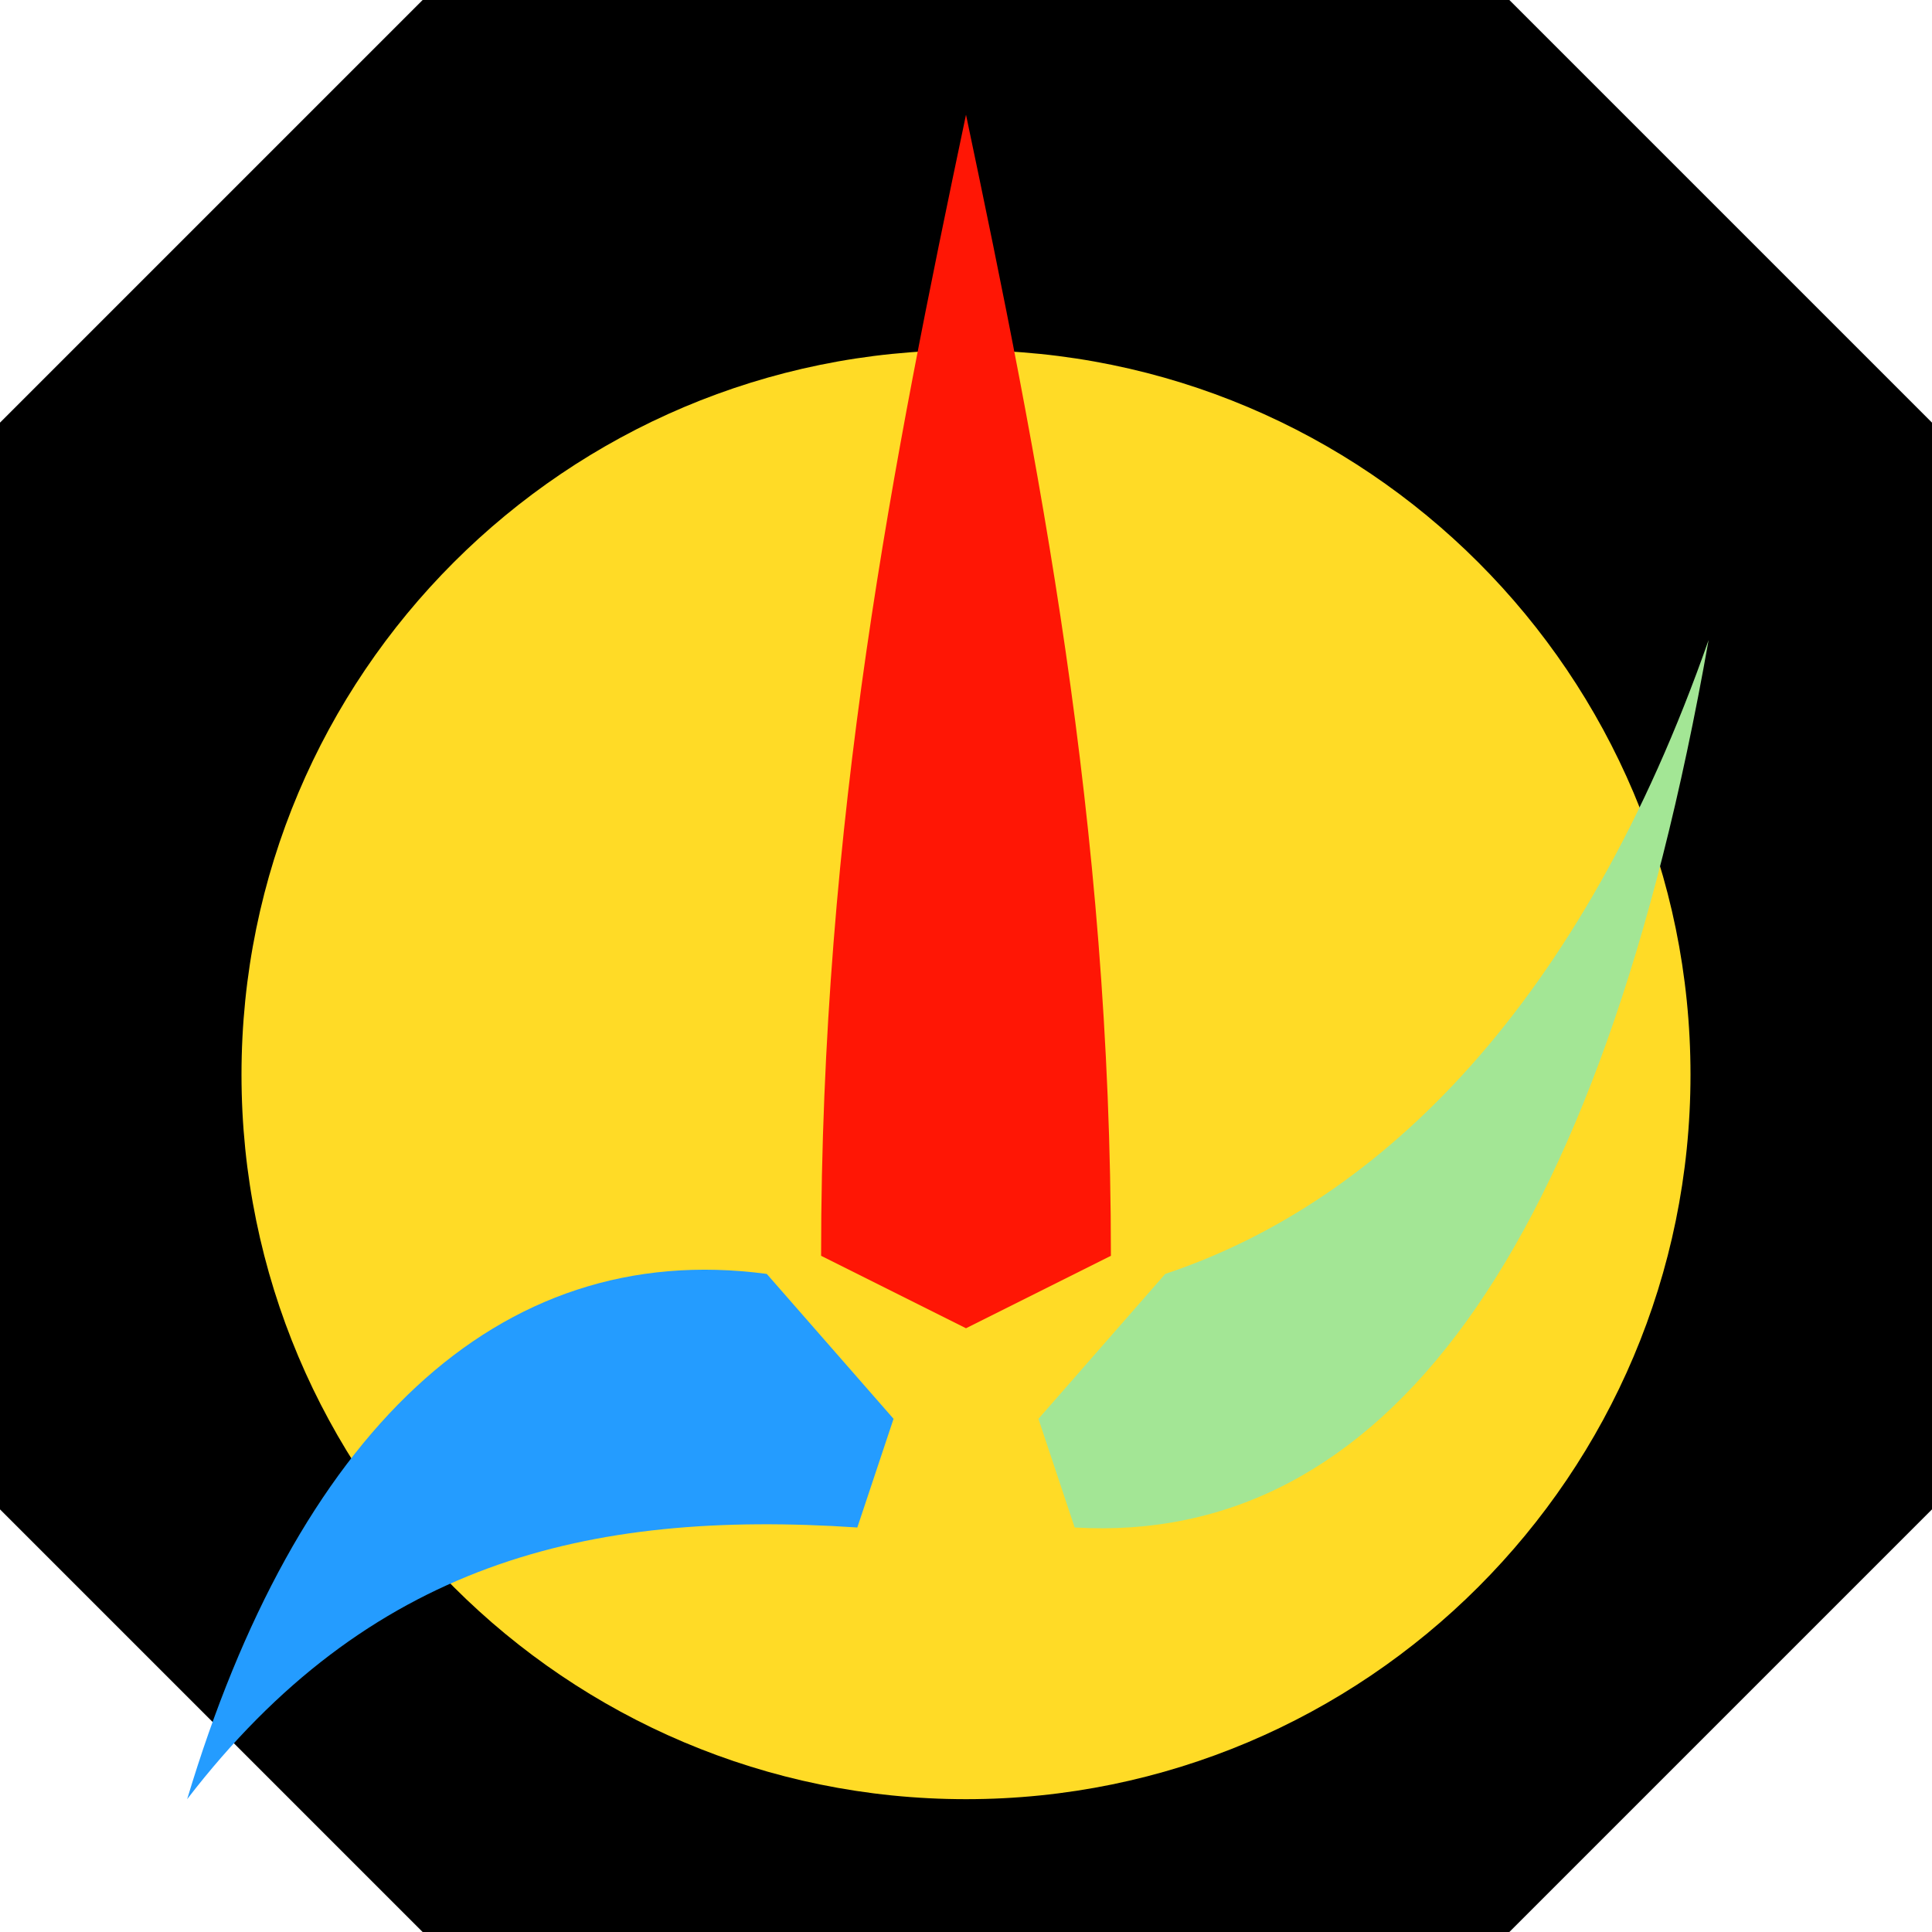
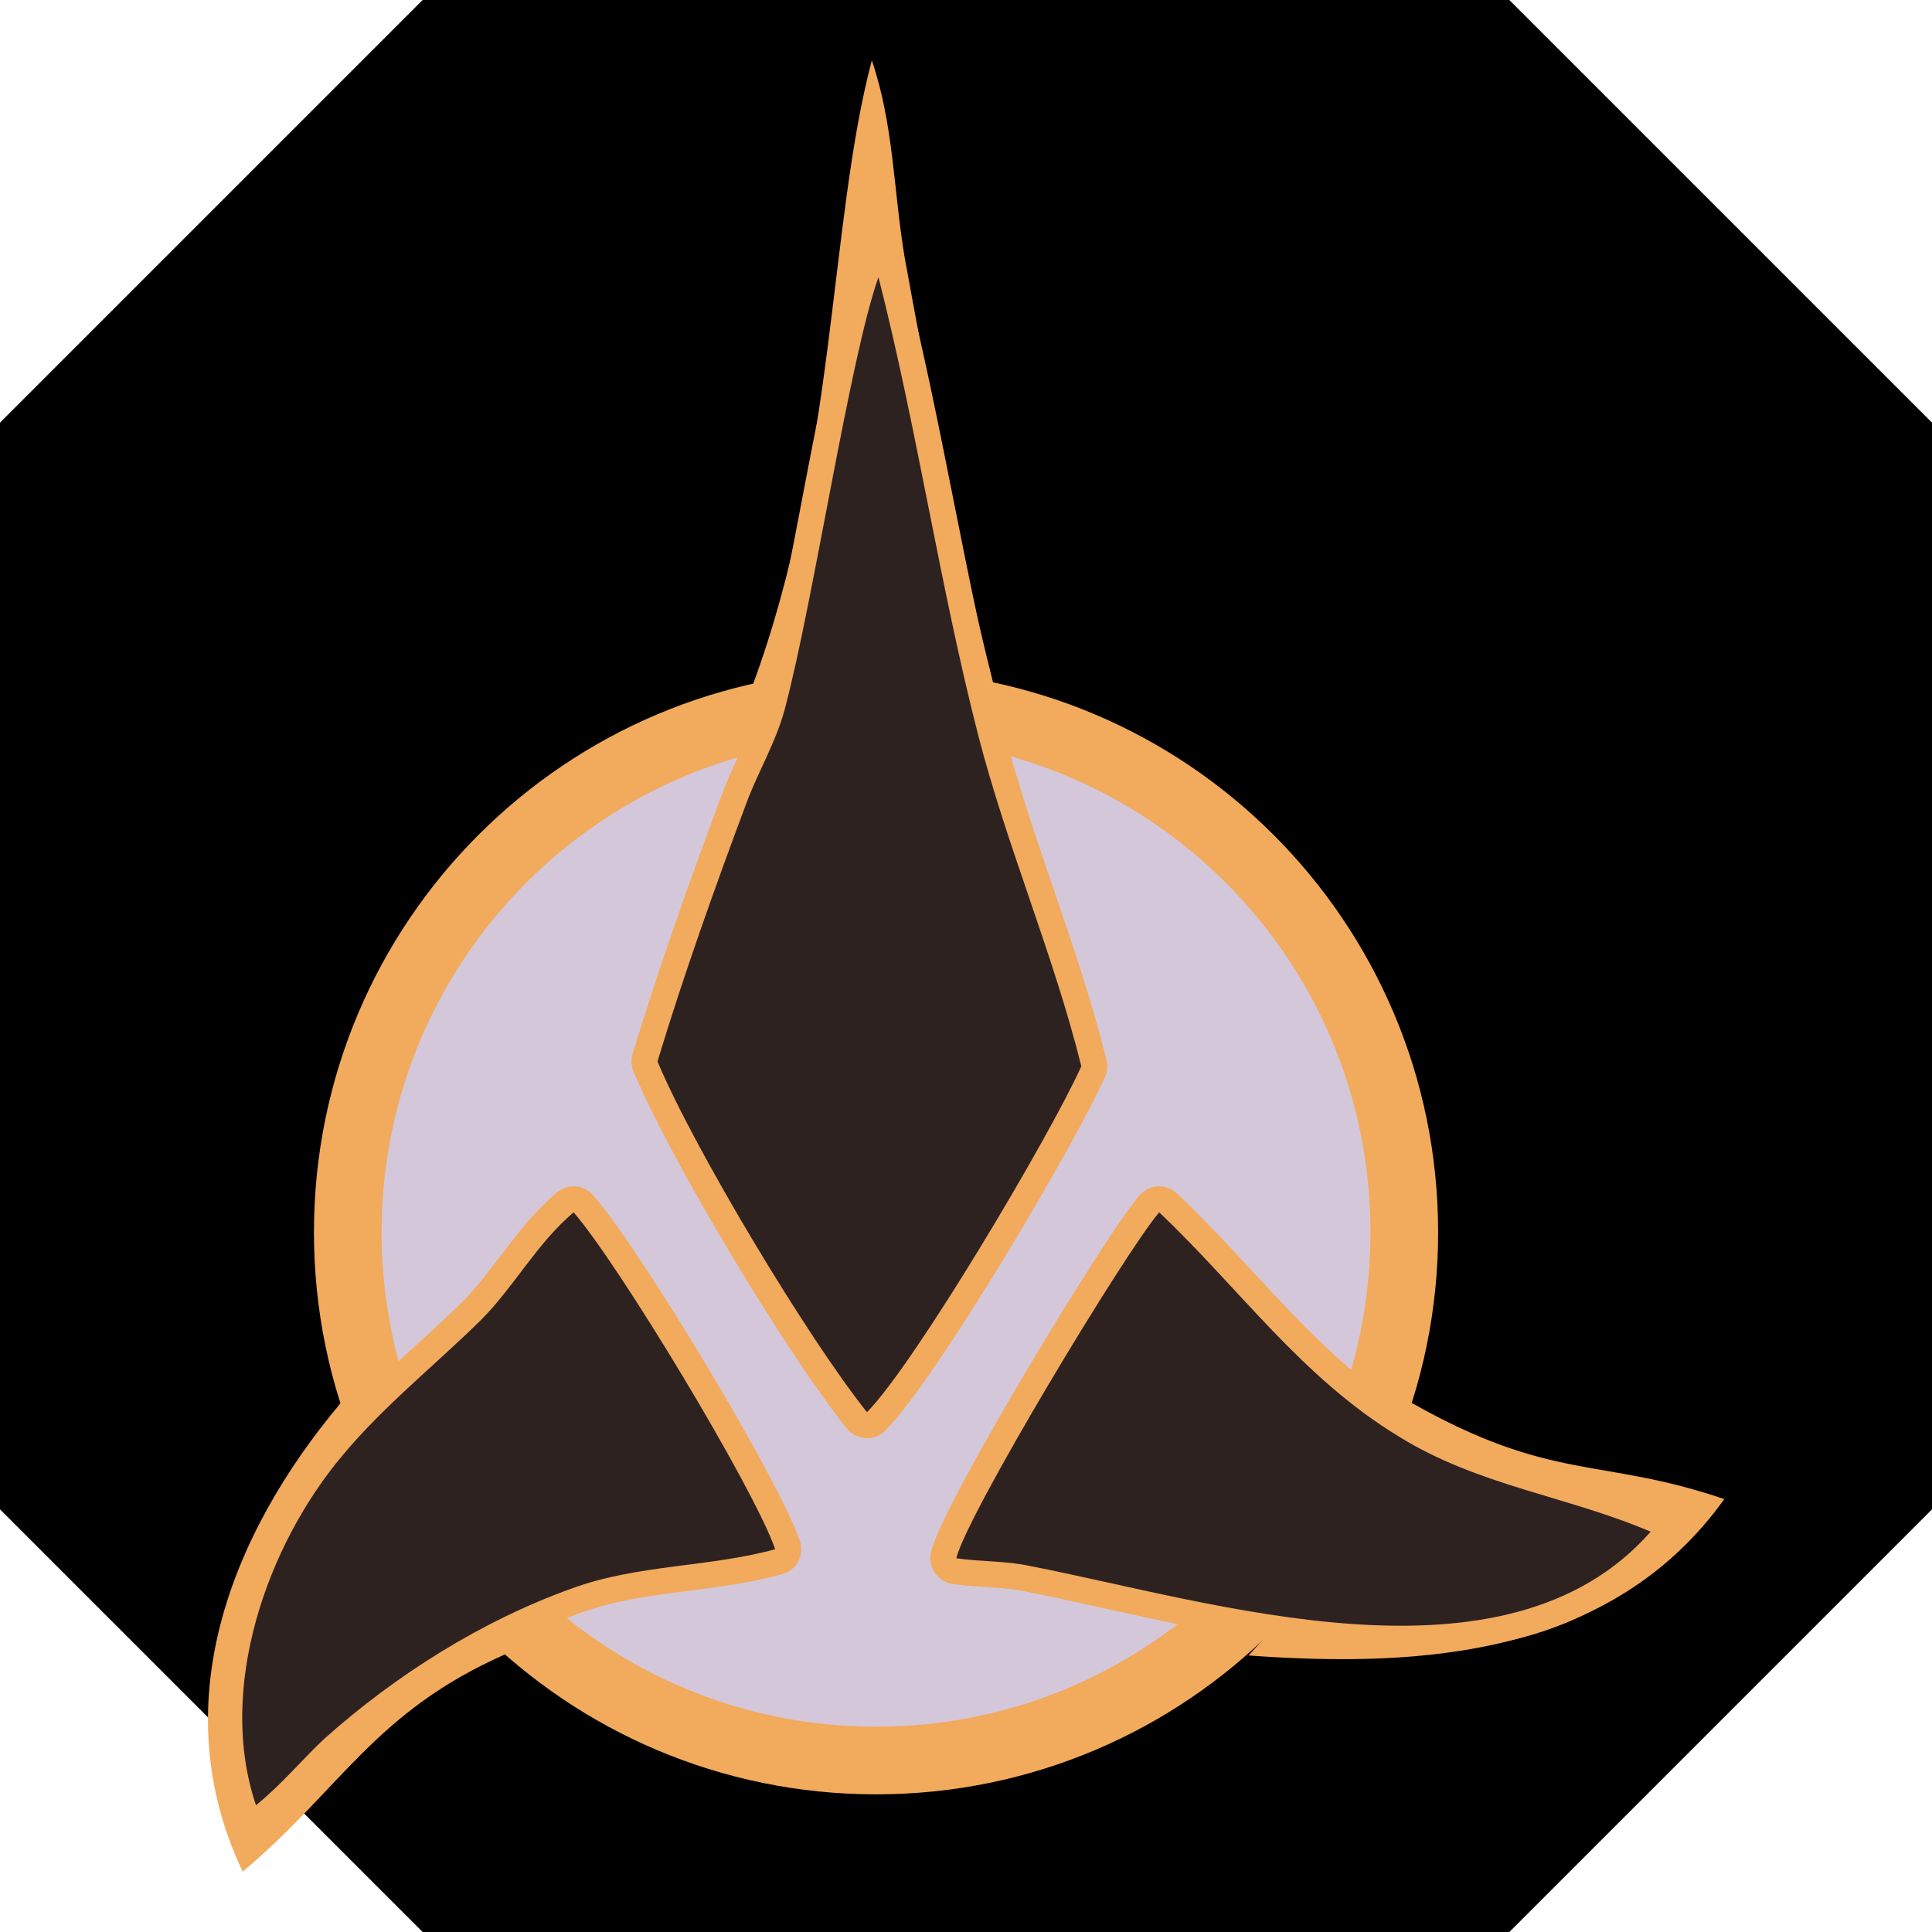
<svg xmlns="http://www.w3.org/2000/svg" viewBox="0 0 32 32" width="32" height="32">
  <path d="M7.0 0.0L25.0 0.0L32.0 7.0L32.0 25.0L25.0 32.0L7.0 32.0L0.0 25.0L0.0 7.0Z" fill="#000" />
-   <g transform="translate(16.0 16.0) scale(0.3)">
-     <circle cx="0" cy="6" r="40" fill="#ffdb26" />
-     <path d="M-8 16C-8 -8 -4 -28 0 -47C4 -28 8 -8 8 16L0 20Z" fill="#ff1605" />
-     <path d="M-11 17C-26 15 -37 26 -43 46C-33 33 -21 30 -6 31L-4 25Z" fill="#249cff" />
-     <path d="M6 31C23 32 35 16 41 -18C34 2 23 13 11 17L4 25Z" fill="#a3e695" />
-   </g>
+   <circle cx="14.51" cy="20.41" r="9.31" fill="#f2aa5c" />
+   <path d="M12.47 11.34C13.83 11.12 15.09 11.12 16.45 11.31C15.86 8.97 15.41 6.61 14.98 4.24C14.80 3.15 14.80 2.05 14.44 1.00C13.73 3.67 13.85 7.60 12.47 11.34ZM23.37 23.23C22.74 24.87 21.86 26.14 20.68 27.42C23.58 27.63 26.70 27.42 28.56 24.83C26.51 24.13 25.72 24.56 23.37 23.23ZM4.02 31.00C5.64 29.64 6.21 28.35 8.37 27.40C7.16 26.15 6.27 24.86 5.65 23.23C3.80 25.43 2.71 28.25 4.02 31.00Z" fill="#f2aa5c" />
+   <circle cx="14.51" cy="20.41" r="8.19" fill="#d4c7d9" />
+   <path d="M10.89 17.58C11.49 19.02 13.39 22.18 14.36 23.39C15.16 22.58 17.41 18.78 17.91 17.66C17.45 15.81 16.68 14.03 16.20 12.17C15.56 9.67 15.19 7.10 14.55 4.59C14.07 5.95 13.48 9.93 13.00 11.74C12.85 12.30 12.56 12.77 12.36 13.31C11.84 14.70 11.32 16.16 10.89 17.58ZM4.24 29.90C4.65 29.57 4.99 29.16 5.37 28.80C6.56 27.74 7.97 26.85 9.47 26.31C10.56 25.91 11.75 25.96 12.84 25.66C12.49 24.65 10.23 20.91 9.50 20.08C8.89 20.60 8.53 21.29 7.98 21.85C7.22 22.60 6.35 23.29 5.67 24.11C4.41 25.61 3.59 27.98 4.24 29.90ZM15.84 25.81C16.25 25.87 16.67 25.85 17.07 25.94C20.06 26.52 24.93 28.11 27.34 25.37C25.96 24.78 24.49 24.61 23.18 23.80C21.56 22.82 20.54 21.35 19.20 20.08C18.64 20.73 16.00 25.11 15.84 25.81Z" fill="#f2aa5c" stroke="#f2aa5c" stroke-width="0.86" stroke-linejoin="round" />
+   <path d="M10.89 17.58C11.49 19.02 13.39 22.18 14.36 23.39C15.16 22.58 17.41 18.78 17.91 17.66C17.45 15.81 16.68 14.03 16.20 12.17C15.56 9.67 15.19 7.10 14.55 4.59C14.07 5.95 13.48 9.93 13.00 11.74C12.85 12.30 12.56 12.77 12.36 13.31C11.84 14.70 11.32 16.16 10.89 17.58ZM4.24 29.90C4.65 29.57 4.99 29.16 5.37 28.80C6.56 27.74 7.97 26.85 9.47 26.31C10.56 25.91 11.75 25.96 12.84 25.66C12.49 24.65 10.23 20.91 9.50 20.08C8.89 20.60 8.53 21.29 7.98 21.85C7.22 22.60 6.35 23.29 5.67 24.11C4.41 25.61 3.59 27.98 4.24 29.90ZM15.84 25.81C16.25 25.87 16.67 25.85 17.07 25.94C20.06 26.52 24.93 28.11 27.34 25.37C25.96 24.78 24.49 24.61 23.18 23.80C21.56 22.82 20.54 21.35 19.20 20.08C18.64 20.73 16.00 25.11 15.84 25.81Z" fill="#2e2221" />
</svg>
